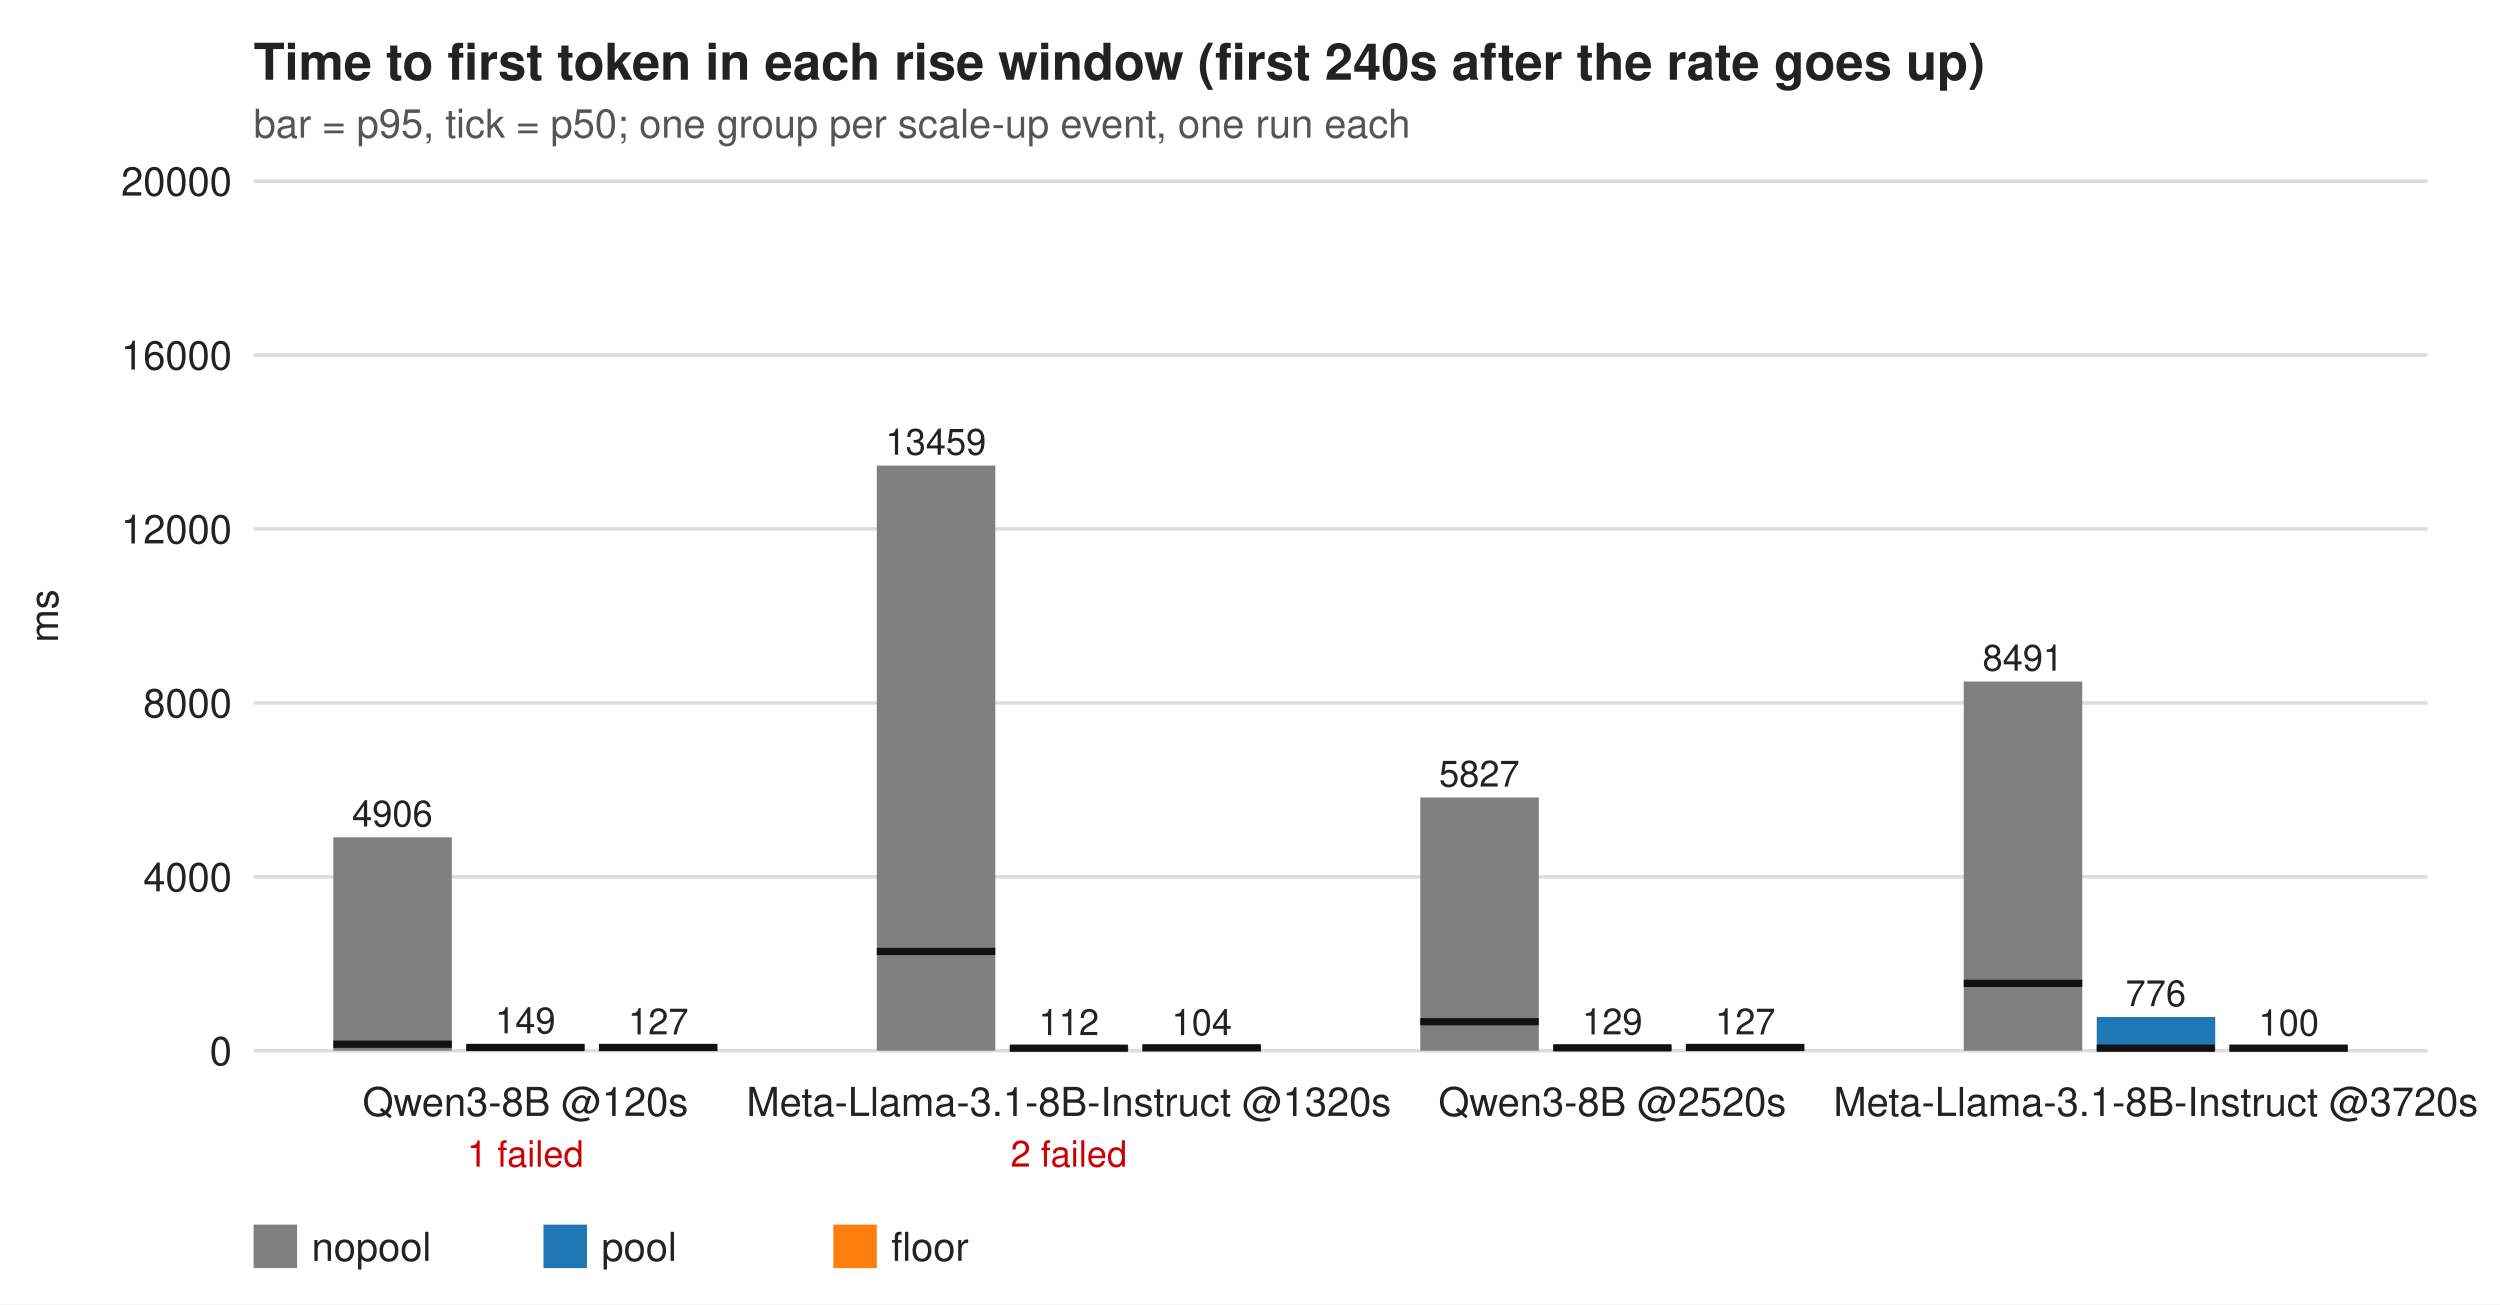
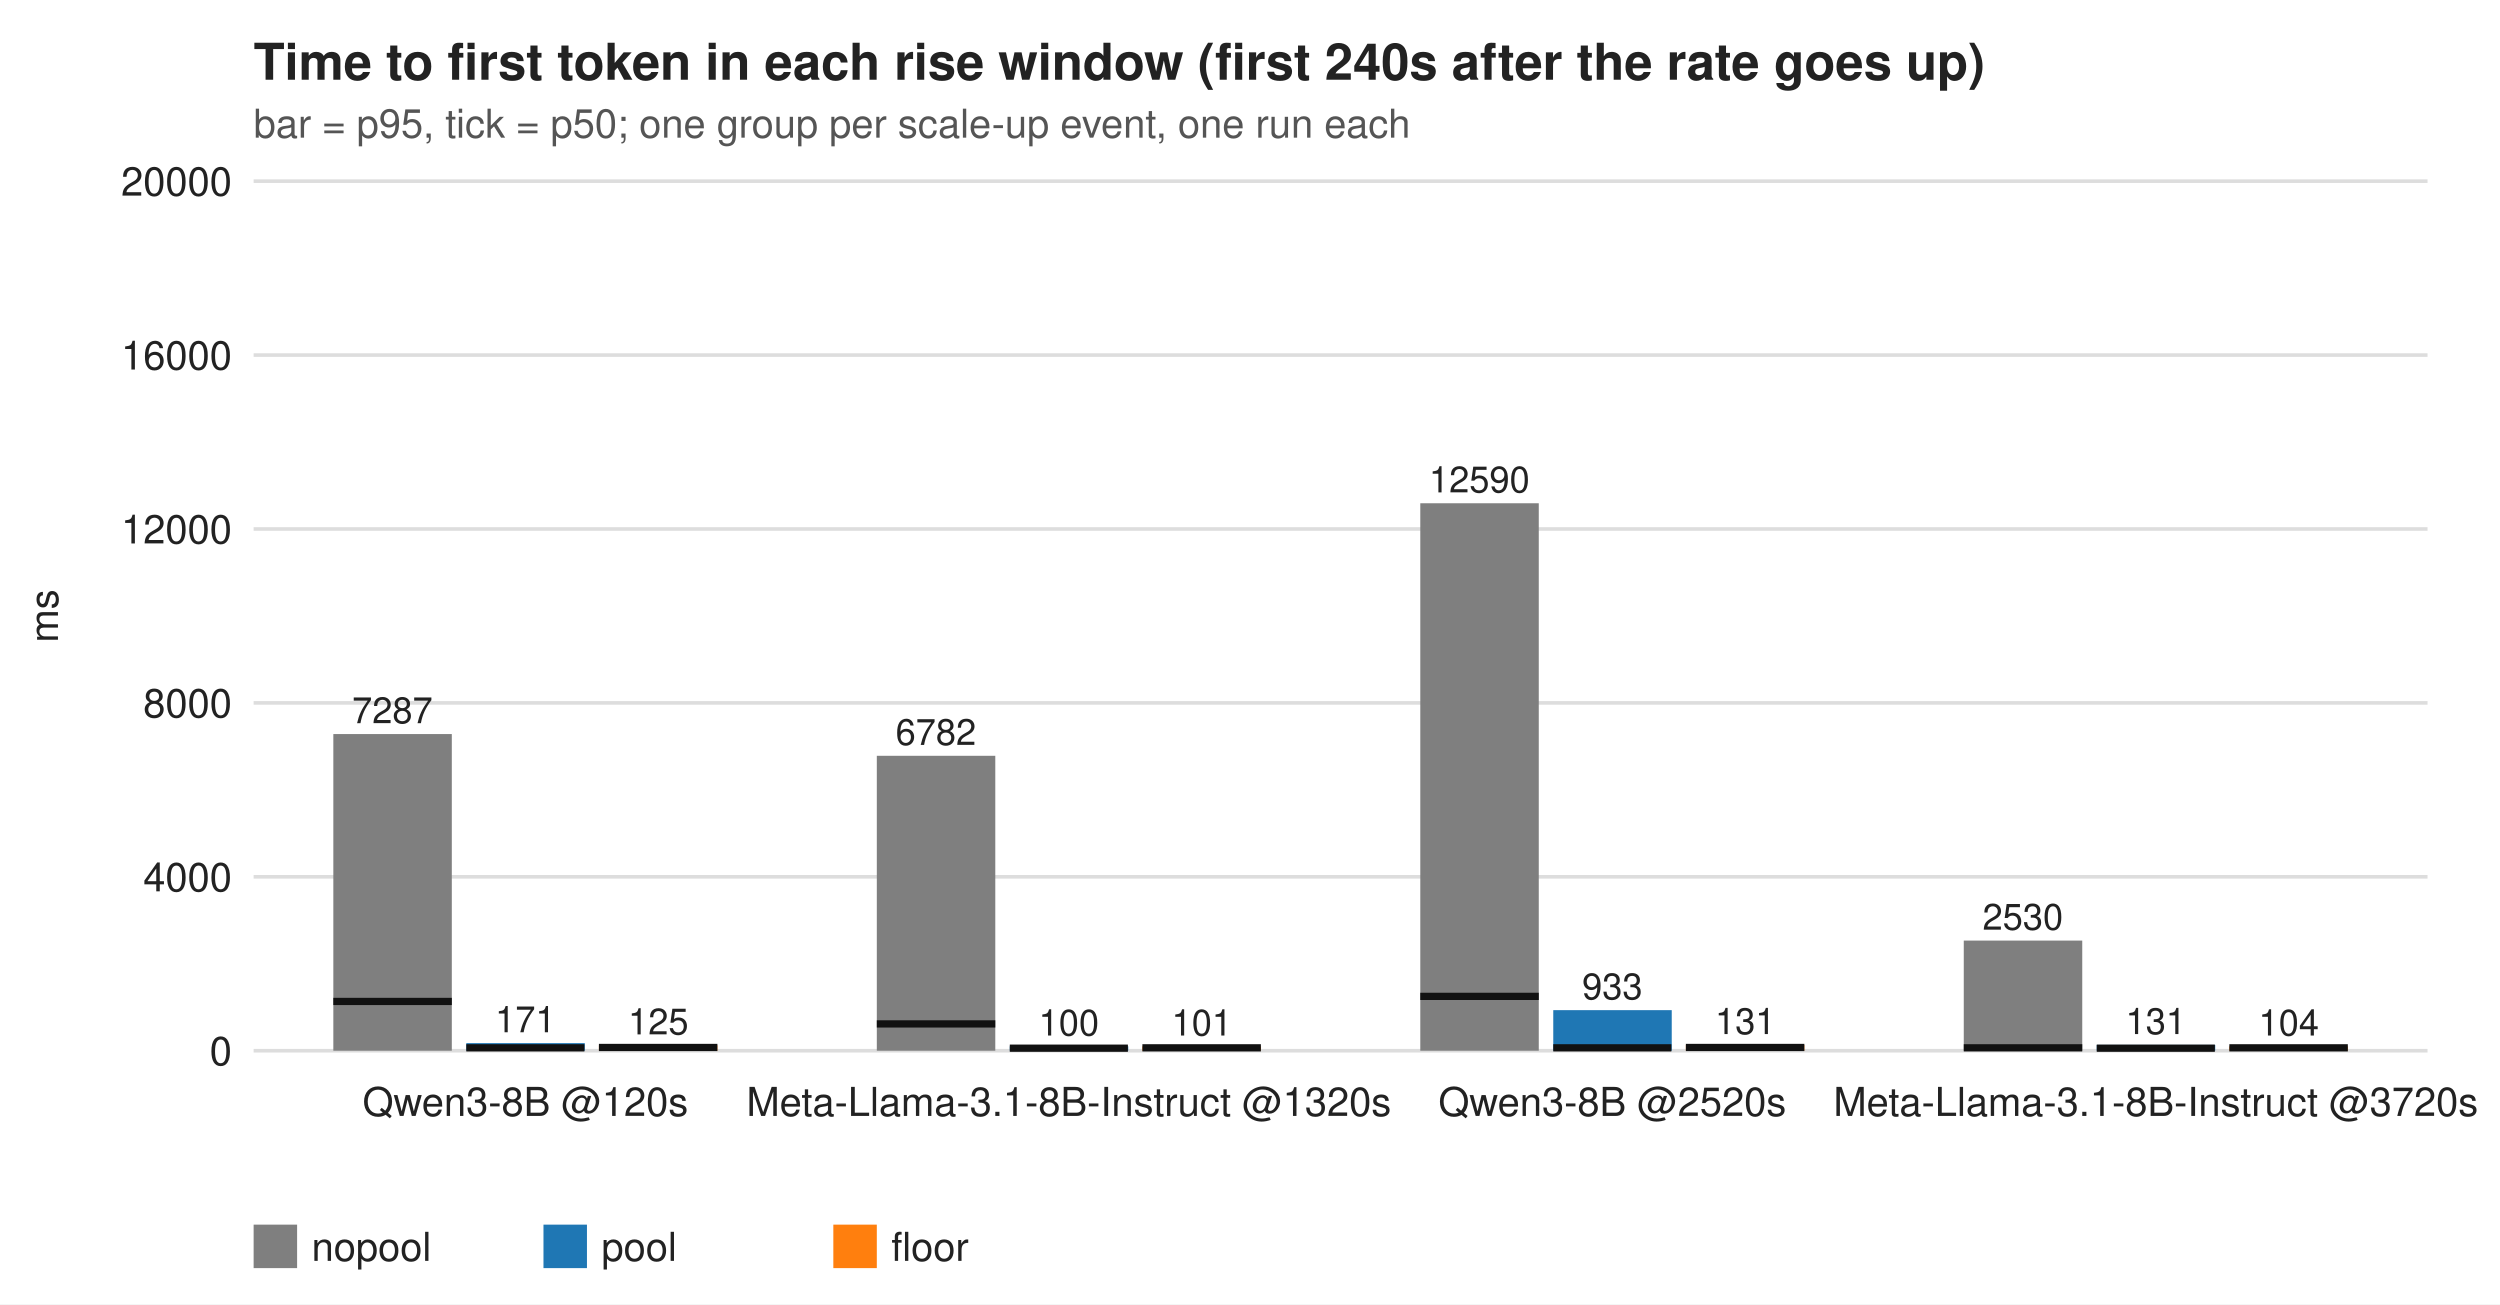
<svg xmlns="http://www.w3.org/2000/svg" width="690" height="360" viewBox="0 0 690 360" font-family="Helvetica, Arial, sans-serif" font-size="12">
  <rect width="690" height="360" fill="white" />
  <text x="70.0" y="22.0" font-size="14" text-anchor="start" fill="#222" font-weight="bold">Time to first token in each rise window (first 240s after the rate goes up)</text>
  <text x="70.0" y="38.0" font-size="11" text-anchor="start" fill="#555">bar = p95, tick = p50; one group per scale-up event, one run each</text>
  <line x1="70.0" y1="290.0" x2="670.0" y2="290.0" stroke="#ddd" stroke-width="1.0" />
  <text x="64.0" y="294.0" font-size="11" text-anchor="end" fill="#222">0</text>
  <line x1="70.0" y1="242.0" x2="670.0" y2="242.0" stroke="#ddd" stroke-width="1.0" />
  <text x="64.0" y="246.0" font-size="11" text-anchor="end" fill="#222">4000</text>
  <line x1="70.0" y1="194.0" x2="670.0" y2="194.0" stroke="#ddd" stroke-width="1.0" />
  <text x="64.0" y="198.0" font-size="11" text-anchor="end" fill="#222">8000</text>
  <line x1="70.0" y1="146.0" x2="670.0" y2="146.0" stroke="#ddd" stroke-width="1.0" />
  <text x="64.0" y="150.0" font-size="11" text-anchor="end" fill="#222">12000</text>
  <line x1="70.0" y1="98.0" x2="670.0" y2="98.0" stroke="#ddd" stroke-width="1.0" />
  <text x="64.0" y="102.0" font-size="11" text-anchor="end" fill="#222">16000</text>
  <line x1="70.0" y1="50.0" x2="670.0" y2="50.0" stroke="#ddd" stroke-width="1.0" />
  <text x="64.0" y="54.0" font-size="11" text-anchor="end" fill="#222">20000</text>
  <text x="16.0" y="170.0" font-size="11" text-anchor="middle" fill="#222" transform="rotate(-90 16.0 170.0)">ms</text>
  <text x="145.0" y="308.0" font-size="11" text-anchor="middle" fill="#222">Qwen3-8B @120s</text>
-   <rect x="92.0" y="231.1" width="32.7" height="58.9" fill="#7f7f7f" fill-opacity="1.00" stroke="none" />
-   <line x1="92.0" y1="288.2" x2="124.7" y2="288.2" stroke="#111" stroke-width="2.0" />
-   <text x="108.3" y="228.1" font-size="10" text-anchor="middle" fill="#222">4906</text>
-   <rect x="128.7" y="288.2" width="32.7" height="1.8" fill="#1f77b4" fill-opacity="1.00" stroke="none" />
-   <line x1="128.7" y1="289.1" x2="161.3" y2="289.1" stroke="#111" stroke-width="2.0" />
-   <text x="145.0" y="285.2" font-size="10" text-anchor="middle" fill="#222">149</text>
-   <text x="145.0" y="322.0" font-size="10" text-anchor="middle" fill="#c00">1 failed</text>
+   <rect x="92.0" y="202.6" width="32.7" height="87.4" fill="#7f7f7f" fill-opacity="1.00" stroke="none" />
+   <line x1="92.0" y1="276.4" x2="124.7" y2="276.4" stroke="#111" stroke-width="2.0" />
+   <text x="108.3" y="199.6" font-size="10" text-anchor="middle" fill="#222">7287</text>
+   <rect x="128.7" y="287.9" width="32.7" height="2.1" fill="#1f77b4" fill-opacity="1.00" stroke="none" />
+   <line x1="128.7" y1="289.2" x2="161.3" y2="289.2" stroke="#111" stroke-width="2.0" />
+   <text x="145.0" y="284.9" font-size="10" text-anchor="middle" fill="#222">171</text>
  <rect x="165.3" y="288.5" width="32.7" height="1.5" fill="#ff7f0e" fill-opacity="1.00" stroke="none" />
  <line x1="165.3" y1="289.1" x2="198.0" y2="289.1" stroke="#111" stroke-width="2.0" />
-   <text x="181.7" y="285.5" font-size="10" text-anchor="middle" fill="#222">127</text>
+   <text x="181.7" y="285.5" font-size="10" text-anchor="middle" fill="#222">125</text>
  <text x="295.0" y="308.0" font-size="11" text-anchor="middle" fill="#222">Meta-Llama-3.1-8B-Instruct @1320s</text>
-   <rect x="242.0" y="128.5" width="32.7" height="161.5" fill="#7f7f7f" fill-opacity="1.00" stroke="none" />
-   <line x1="242.0" y1="262.6" x2="274.7" y2="262.6" stroke="#111" stroke-width="2.0" />
-   <text x="258.3" y="125.5" font-size="10" text-anchor="middle" fill="#222">13459</text>
-   <rect x="278.7" y="288.7" width="32.7" height="1.3" fill="#1f77b4" fill-opacity="1.00" stroke="none" />
+   <rect x="242.0" y="208.6" width="32.7" height="81.4" fill="#7f7f7f" fill-opacity="1.00" stroke="none" />
+   <line x1="242.0" y1="282.6" x2="274.7" y2="282.6" stroke="#111" stroke-width="2.0" />
+   <text x="258.3" y="205.6" font-size="10" text-anchor="middle" fill="#222">6782</text>
+   <rect x="278.7" y="288.8" width="32.7" height="1.2" fill="#1f77b4" fill-opacity="1.00" stroke="none" />
  <line x1="278.7" y1="289.3" x2="311.3" y2="289.3" stroke="#111" stroke-width="2.0" />
-   <text x="295.0" y="285.7" font-size="10" text-anchor="middle" fill="#222">112</text>
-   <text x="295.0" y="322.0" font-size="10" text-anchor="middle" fill="#c00">2 failed</text>
-   <rect x="315.3" y="288.7" width="32.7" height="1.3" fill="#ff7f0e" fill-opacity="1.00" stroke="none" />
+   <text x="295.0" y="285.8" font-size="10" text-anchor="middle" fill="#222">100</text>
+   <rect x="315.3" y="288.8" width="32.7" height="1.2" fill="#ff7f0e" fill-opacity="1.00" stroke="none" />
  <line x1="315.3" y1="289.2" x2="348.0" y2="289.2" stroke="#111" stroke-width="2.0" />
-   <text x="331.7" y="285.7" font-size="10" text-anchor="middle" fill="#222">104</text>
+   <text x="331.7" y="285.8" font-size="10" text-anchor="middle" fill="#222">101</text>
  <text x="445.0" y="308.0" font-size="11" text-anchor="middle" fill="#222">Qwen3-8B @2520s</text>
-   <rect x="392.0" y="220.1" width="32.7" height="69.9" fill="#7f7f7f" fill-opacity="1.00" stroke="none" />
-   <line x1="392.0" y1="282.0" x2="424.7" y2="282.0" stroke="#111" stroke-width="2.0" />
-   <text x="408.3" y="217.1" font-size="10" text-anchor="middle" fill="#222">5827</text>
-   <rect x="428.7" y="288.5" width="32.7" height="1.5" fill="#1f77b4" fill-opacity="1.00" stroke="none" />
+   <rect x="392.0" y="138.9" width="32.7" height="151.1" fill="#7f7f7f" fill-opacity="1.00" stroke="none" />
+   <line x1="392.0" y1="275.0" x2="424.7" y2="275.0" stroke="#111" stroke-width="2.0" />
+   <text x="408.3" y="135.9" font-size="10" text-anchor="middle" fill="#222">12590</text>
+   <rect x="428.7" y="278.8" width="32.7" height="11.2" fill="#1f77b4" fill-opacity="1.00" stroke="none" />
  <line x1="428.7" y1="289.2" x2="461.3" y2="289.2" stroke="#111" stroke-width="2.0" />
-   <text x="445.0" y="285.5" font-size="10" text-anchor="middle" fill="#222">129</text>
-   <rect x="465.3" y="288.5" width="32.7" height="1.5" fill="#ff7f0e" fill-opacity="1.00" stroke="none" />
+   <text x="445.0" y="275.8" font-size="10" text-anchor="middle" fill="#222">933</text>
+   <rect x="465.3" y="288.4" width="32.7" height="1.6" fill="#ff7f0e" fill-opacity="1.00" stroke="none" />
  <line x1="465.3" y1="289.1" x2="498.0" y2="289.1" stroke="#111" stroke-width="2.0" />
-   <text x="481.7" y="285.5" font-size="10" text-anchor="middle" fill="#222">127</text>
+   <text x="481.7" y="285.4" font-size="10" text-anchor="middle" fill="#222">131</text>
  <text x="595.0" y="308.0" font-size="11" text-anchor="middle" fill="#222">Meta-Llama-3.1-8B-Instruct @3720s</text>
-   <rect x="542.0" y="188.1" width="32.7" height="101.9" fill="#7f7f7f" fill-opacity="1.00" stroke="none" />
-   <line x1="542.0" y1="271.4" x2="574.7" y2="271.4" stroke="#111" stroke-width="2.0" />
-   <text x="558.3" y="185.1" font-size="10" text-anchor="middle" fill="#222">8491</text>
-   <rect x="578.7" y="280.7" width="32.7" height="9.3" fill="#1f77b4" fill-opacity="1.00" stroke="none" />
+   <rect x="542.0" y="259.6" width="32.7" height="30.4" fill="#7f7f7f" fill-opacity="1.00" stroke="none" />
+   <line x1="542.0" y1="289.2" x2="574.7" y2="289.2" stroke="#111" stroke-width="2.0" />
+   <text x="558.3" y="256.6" font-size="10" text-anchor="middle" fill="#222">2530</text>
+   <rect x="578.7" y="288.4" width="32.7" height="1.6" fill="#1f77b4" fill-opacity="1.00" stroke="none" />
  <line x1="578.7" y1="289.3" x2="611.3" y2="289.3" stroke="#111" stroke-width="2.0" />
-   <text x="595.0" y="277.7" font-size="10" text-anchor="middle" fill="#222">776</text>
+   <text x="595.0" y="285.4" font-size="10" text-anchor="middle" fill="#222">131</text>
  <rect x="615.3" y="288.8" width="32.7" height="1.2" fill="#ff7f0e" fill-opacity="1.00" stroke="none" />
-   <line x1="615.3" y1="289.3" x2="648.0" y2="289.3" stroke="#111" stroke-width="2.0" />
-   <text x="631.7" y="285.8" font-size="10" text-anchor="middle" fill="#222">100</text>
+   <line x1="615.3" y1="289.2" x2="648.0" y2="289.2" stroke="#111" stroke-width="2.0" />
+   <text x="631.7" y="285.8" font-size="10" text-anchor="middle" fill="#222">104</text>
  <rect x="70.0" y="338.0" width="12.0" height="12.0" fill="#7f7f7f" fill-opacity="1.00" stroke="none" />
  <text x="86.0" y="348.0" font-size="11" text-anchor="start" fill="#222">nopool</text>
  <rect x="150.0" y="338.0" width="12.0" height="12.0" fill="#1f77b4" fill-opacity="1.00" stroke="none" />
  <text x="166.0" y="348.0" font-size="11" text-anchor="start" fill="#222">pool</text>
  <rect x="230.0" y="338.0" width="12.0" height="12.0" fill="#ff7f0e" fill-opacity="1.00" stroke="none" />
  <text x="246.0" y="348.0" font-size="11" text-anchor="start" fill="#222">floor</text>
</svg>
